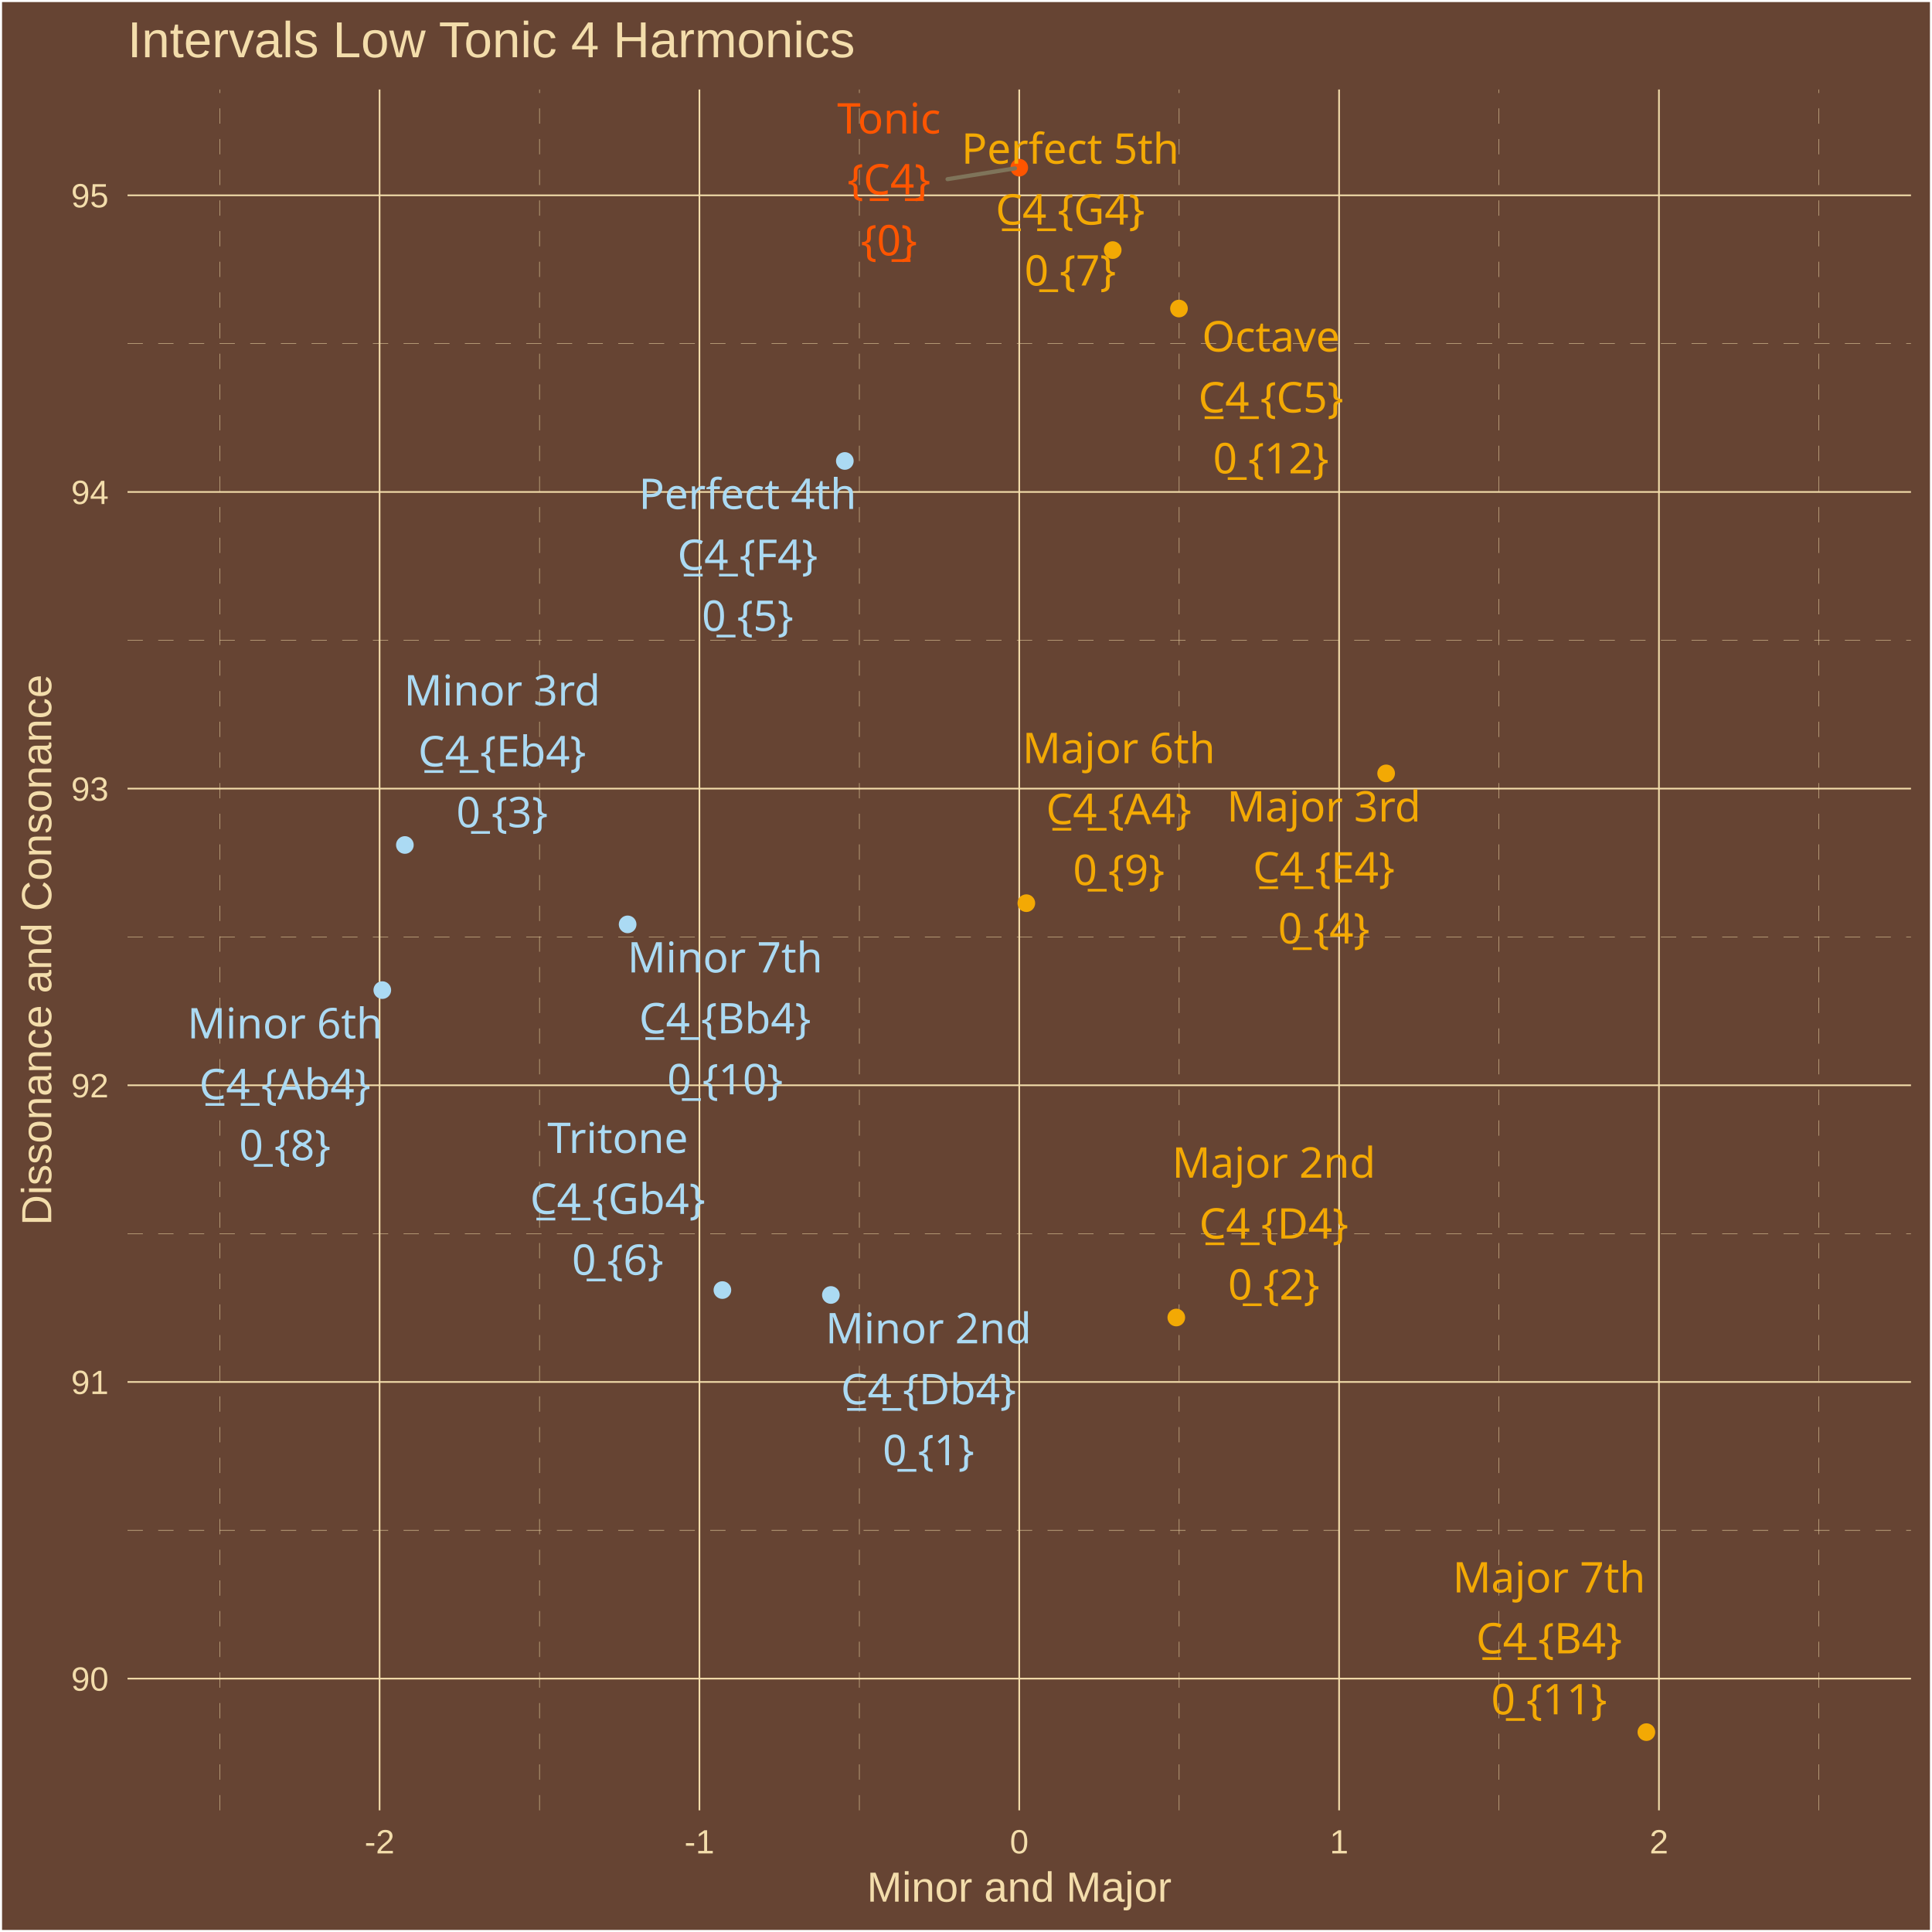
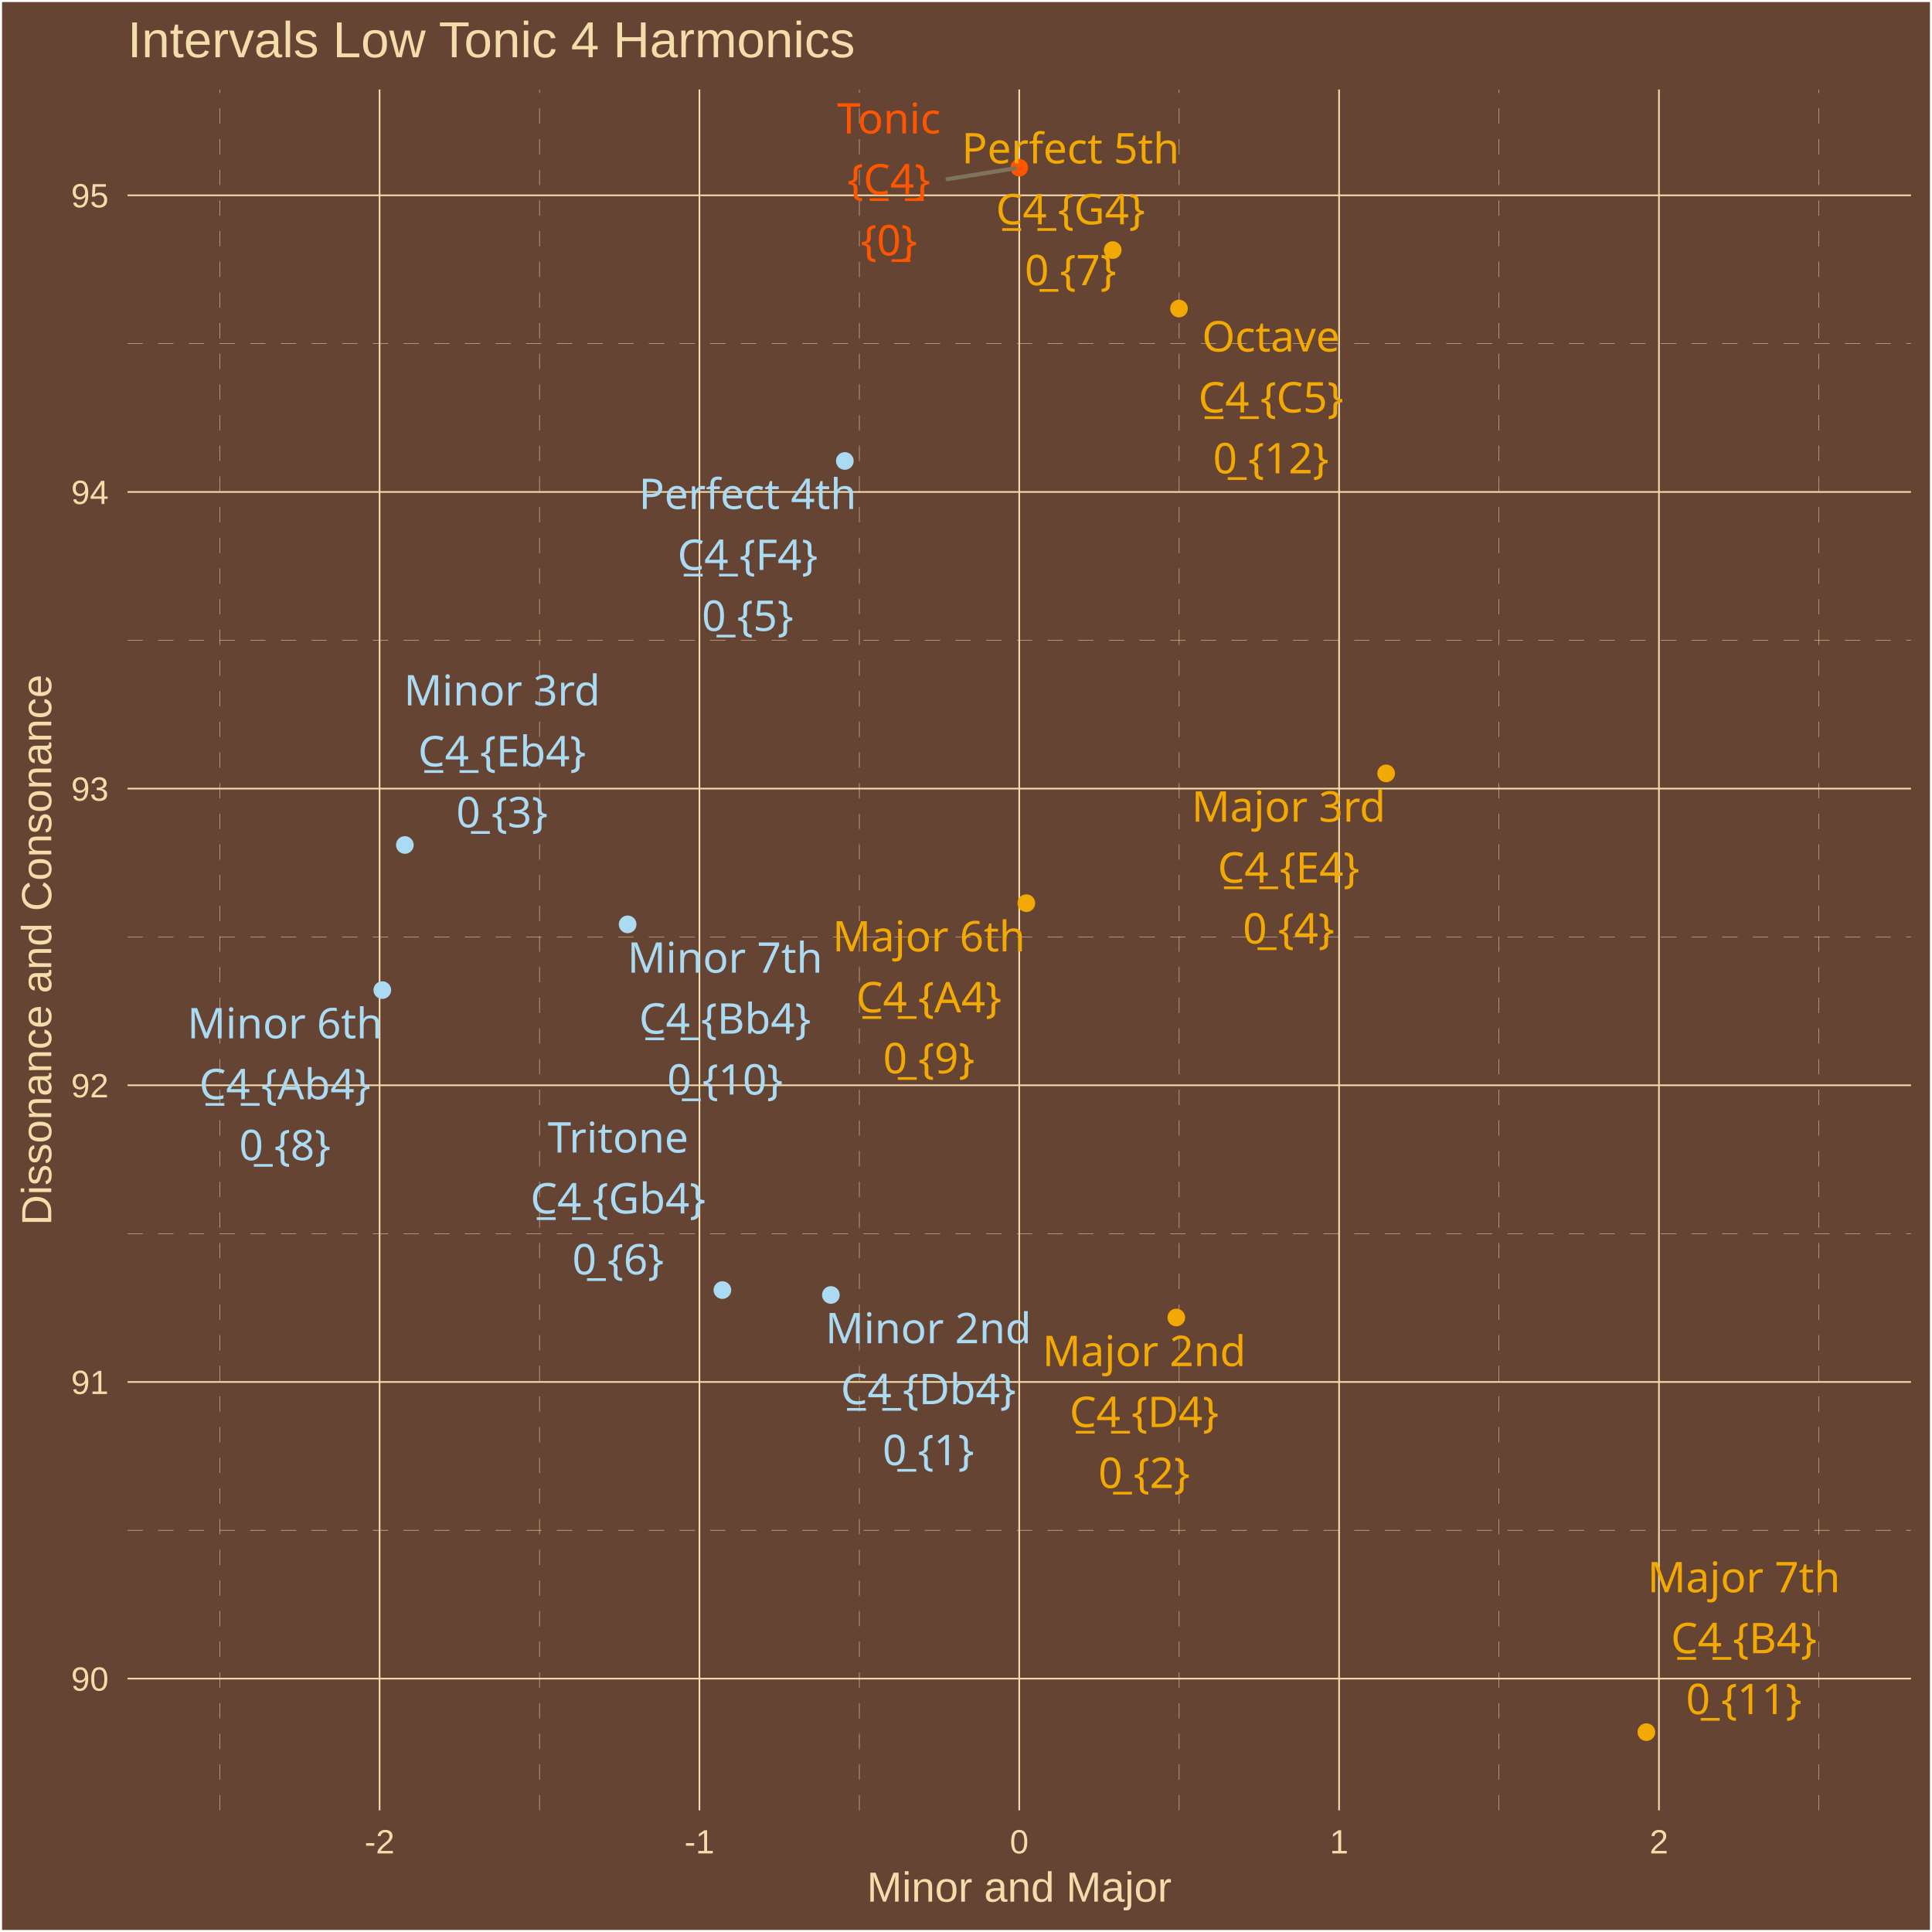
<svg xmlns="http://www.w3.org/2000/svg" class="svglite" width="504.00pt" height="504.00pt" viewBox="0 0 504.00 504.00">
  <defs>
    <style type="text/css">
    .svglite line, .svglite polyline, .svglite polygon, .svglite path, .svglite rect, .svglite circle {
      fill: none;
      stroke: #000000;
      stroke-linecap: round;
      stroke-linejoin: round;
      stroke-miterlimit: 10.00;
    }
    .svglite text {
      white-space: pre;
    }
  </style>
  </defs>
  <rect width="100%" height="100%" style="stroke: none; fill: #664433;" />
  <defs>
    <clipPath id="cpMC4wMHw1MDQuMDB8MC4wMHw1MDQuMDA=">
      <rect x="0.00" y="0.00" width="504.00" height="504.00" />
    </clipPath>
  </defs>
  <g clip-path="url(#cpMC4wMHw1MDQuMDB8MC4wMHw1MDQuMDA=)">
    <rect x="0.00" y="-0" width="504.00" height="504.00" style="stroke-width: 1.07; stroke: #FFFFFF; fill: #664433;" />
  </g>
  <defs>
    <clipPath id="cpMzMuMjd8NDk4LjUyfDIzLjM0fDQ3Mi4yNw==">
      <rect x="33.27" y="23.34" width="465.25" height="448.93" />
    </clipPath>
  </defs>
  <g clip-path="url(#cpMzMuMjd8NDk4LjUyfDIzLjM0fDQ3Mi4yNw==)">
    <rect x="33.27" y="23.34" width="465.25" height="448.93" style="stroke-width: 1.07; stroke: none; fill: #664433;" />
    <polyline points="33.27,399.20 498.52,399.20 " style="stroke-width: 0.11; stroke: #F3DDAB; stroke-dasharray: 4.00,4.00; stroke-linecap: butt;" />
    <polyline points="33.27,321.81 498.52,321.81 " style="stroke-width: 0.11; stroke: #F3DDAB; stroke-dasharray: 4.00,4.00; stroke-linecap: butt;" />
    <polyline points="33.27,244.42 498.52,244.42 " style="stroke-width: 0.11; stroke: #F3DDAB; stroke-dasharray: 4.00,4.00; stroke-linecap: butt;" />
    <polyline points="33.27,167.03 498.52,167.03 " style="stroke-width: 0.11; stroke: #F3DDAB; stroke-dasharray: 4.00,4.00; stroke-linecap: butt;" />
    <polyline points="33.27,89.64 498.52,89.64 " style="stroke-width: 0.11; stroke: #F3DDAB; stroke-dasharray: 4.00,4.00; stroke-linecap: butt;" />
    <polyline points="57.31,472.27 57.31,23.34 " style="stroke-width: 0.11; stroke: #F3DDAB; stroke-dasharray: 4.00,4.00; stroke-linecap: butt;" />
    <polyline points="140.74,472.27 140.74,23.34 " style="stroke-width: 0.11; stroke: #F3DDAB; stroke-dasharray: 4.00,4.00; stroke-linecap: butt;" />
    <polyline points="224.18,472.27 224.18,23.34 " style="stroke-width: 0.11; stroke: #F3DDAB; stroke-dasharray: 4.00,4.00; stroke-linecap: butt;" />
    <polyline points="307.61,472.27 307.61,23.34 " style="stroke-width: 0.11; stroke: #F3DDAB; stroke-dasharray: 4.00,4.00; stroke-linecap: butt;" />
    <polyline points="391.05,472.27 391.05,23.34 " style="stroke-width: 0.11; stroke: #F3DDAB; stroke-dasharray: 4.00,4.00; stroke-linecap: butt;" />
    <polyline points="474.48,472.27 474.48,23.34 " style="stroke-width: 0.11; stroke: #F3DDAB; stroke-dasharray: 4.00,4.00; stroke-linecap: butt;" />
    <polyline points="33.27,437.90 498.52,437.90 " style="stroke-width: 0.43; stroke: #F3DDAB; stroke-linecap: butt;" />
    <polyline points="33.27,360.51 498.52,360.51 " style="stroke-width: 0.43; stroke: #F3DDAB; stroke-linecap: butt;" />
    <polyline points="33.27,283.12 498.52,283.12 " style="stroke-width: 0.43; stroke: #F3DDAB; stroke-linecap: butt;" />
    <polyline points="33.27,205.73 498.52,205.73 " style="stroke-width: 0.43; stroke: #F3DDAB; stroke-linecap: butt;" />
    <polyline points="33.27,128.34 498.52,128.34 " style="stroke-width: 0.43; stroke: #F3DDAB; stroke-linecap: butt;" />
    <polyline points="33.27,50.95 498.52,50.95 " style="stroke-width: 0.43; stroke: #F3DDAB; stroke-linecap: butt;" />
    <polyline points="99.02,472.27 99.02,23.34 " style="stroke-width: 0.43; stroke: #F3DDAB; stroke-linecap: butt;" />
    <polyline points="182.46,472.27 182.46,23.34 " style="stroke-width: 0.43; stroke: #F3DDAB; stroke-linecap: butt;" />
    <polyline points="265.89,472.27 265.89,23.34 " style="stroke-width: 0.43; stroke: #F3DDAB; stroke-linecap: butt;" />
    <polyline points="349.33,472.27 349.33,23.34 " style="stroke-width: 0.43; stroke: #F3DDAB; stroke-linecap: butt;" />
    <polyline points="432.77,472.27 432.77,23.34 " style="stroke-width: 0.43; stroke: #F3DDAB; stroke-linecap: butt;" />
    <circle cx="265.89" cy="43.74" r="1.95" style="stroke-width: 0.71; stroke: #FF5500; fill: #FF5500;" />
    <circle cx="216.75" cy="337.82" r="1.95" style="stroke-width: 0.71; stroke: #ABDAF3; fill: #ABDAF3;" />
    <circle cx="306.86" cy="343.70" r="1.95" style="stroke-width: 0.71; stroke: #F3A904; fill: #F3A904;" />
    <circle cx="105.62" cy="220.43" r="1.95" style="stroke-width: 0.71; stroke: #ABDAF3; fill: #ABDAF3;" />
    <circle cx="361.60" cy="201.75" r="1.95" style="stroke-width: 0.71; stroke: #F3A904; fill: #F3A904;" />
    <circle cx="220.39" cy="120.25" r="1.95" style="stroke-width: 0.71; stroke: #ABDAF3; fill: #ABDAF3;" />
    <circle cx="188.45" cy="336.54" r="1.95" style="stroke-width: 0.71; stroke: #ABDAF3; fill: #ABDAF3;" />
    <circle cx="290.27" cy="65.24" r="1.95" style="stroke-width: 0.71; stroke: #F3A904; fill: #F3A904;" />
    <circle cx="99.73" cy="258.29" r="1.95" style="stroke-width: 0.71; stroke: #ABDAF3; fill: #ABDAF3;" />
    <circle cx="267.74" cy="235.61" r="1.95" style="stroke-width: 0.71; stroke: #F3A904; fill: #F3A904;" />
    <circle cx="163.73" cy="241.14" r="1.95" style="stroke-width: 0.71; stroke: #ABDAF3; fill: #ABDAF3;" />
    <circle cx="429.49" cy="451.86" r="1.95" style="stroke-width: 0.71; stroke: #F3A904; fill: #F3A904;" />
    <circle cx="307.56" cy="80.49" r="1.95" style="stroke-width: 0.71; stroke: #F3A904; fill: #F3A904;" />
-     <line x1="247.18" y1="46.74" x2="264.77" y2="43.92" style="stroke-width: 1.07; stroke: #7F745A;" />
-     <text x="231.90" y="34.83" text-anchor="middle" style="font-size: 11.04px;fill: #FF5500; font-family: &quot;Arial Unicode MS&quot;;" textLength="26.97px" lengthAdjust="spacingAndGlyphs">Tonic</text>
-     <text x="231.90" y="50.73" text-anchor="middle" style="font-size: 11.04px;fill: #FF5500; font-family: &quot;Arial Unicode MS&quot;;" textLength="21.47px" lengthAdjust="spacingAndGlyphs">{C̲4̲}</text>
-     <text x="231.90" y="66.63" text-anchor="middle" style="font-size: 11.04px;fill: #FF5500; font-family: &quot;Arial Unicode MS&quot;;" textLength="13.51px" lengthAdjust="spacingAndGlyphs">{0̲}</text>
-     <text x="242.21" y="350.43" text-anchor="middle" style="font-size: 11.04px;fill: #ABDAF3; font-family: &quot;Arial Unicode MS&quot;;" textLength="49.05px" lengthAdjust="spacingAndGlyphs">Minor 2nd</text>
-     <text x="242.21" y="366.33" text-anchor="middle" style="font-size: 11.04px;fill: #ABDAF3; font-family: &quot;Arial Unicode MS&quot;;" textLength="44.77px" lengthAdjust="spacingAndGlyphs">C̲4̲ {Db4}</text>
-     <text x="242.21" y="382.22" text-anchor="middle" style="font-size: 11.04px;fill: #ABDAF3; font-family: &quot;Arial Unicode MS&quot;;" textLength="22.71px" lengthAdjust="spacingAndGlyphs">0̲ {1}</text>
-     <text x="332.30" y="307.22" text-anchor="middle" style="font-size: 11.04px;fill: #F3A904; font-family: &quot;Arial Unicode MS&quot;;" textLength="49.05px" lengthAdjust="spacingAndGlyphs">Major 2nd</text>
-     <text x="332.30" y="323.12" text-anchor="middle" style="font-size: 11.04px;fill: #F3A904; font-family: &quot;Arial Unicode MS&quot;;" textLength="38.64px" lengthAdjust="spacingAndGlyphs">C̲4̲ {D4}</text>
-     <text x="332.30" y="339.02" text-anchor="middle" style="font-size: 11.04px;fill: #F3A904; font-family: &quot;Arial Unicode MS&quot;;" textLength="22.71px" lengthAdjust="spacingAndGlyphs">0̲ {2}</text>
-     <text x="130.98" y="184.02" text-anchor="middle" style="font-size: 11.04px;fill: #ABDAF3; font-family: &quot;Arial Unicode MS&quot;;" textLength="46.58px" lengthAdjust="spacingAndGlyphs">Minor 3rd</text>
-     <text x="130.98" y="199.92" text-anchor="middle" style="font-size: 11.04px;fill: #ABDAF3; font-family: &quot;Arial Unicode MS&quot;;" textLength="44.16px" lengthAdjust="spacingAndGlyphs">C̲4̲ {Eb4}</text>
-     <text x="130.98" y="215.81" text-anchor="middle" style="font-size: 11.04px;fill: #ABDAF3; font-family: &quot;Arial Unicode MS&quot;;" textLength="22.71px" lengthAdjust="spacingAndGlyphs">0̲ {3}</text>
-     <text x="345.35" y="214.32" text-anchor="middle" style="font-size: 11.04px;fill: #F3A904; font-family: &quot;Arial Unicode MS&quot;;" textLength="46.58px" lengthAdjust="spacingAndGlyphs">Major 3rd</text>
-     <text x="345.35" y="230.22" text-anchor="middle" style="font-size: 11.04px;fill: #F3A904; font-family: &quot;Arial Unicode MS&quot;;" textLength="38.03px" lengthAdjust="spacingAndGlyphs">C̲4̲ {E4}</text>
-     <text x="345.35" y="246.12" text-anchor="middle" style="font-size: 11.04px;fill: #F3A904; font-family: &quot;Arial Unicode MS&quot;;" textLength="22.71px" lengthAdjust="spacingAndGlyphs">0̲ {4}</text>
+     <line x1="247.17" y1="46.74" x2="264.77" y2="43.92" style="stroke-width: 1.07; stroke: #7F745A;" />
+     <text x="231.88" y="34.83" text-anchor="middle" style="font-size: 11.04px;fill: #FF5500; font-family: &quot;Arial Unicode MS&quot;;" textLength="26.97px" lengthAdjust="spacingAndGlyphs">Tonic</text>
+     <text x="231.88" y="50.73" text-anchor="middle" style="font-size: 11.04px;fill: #FF5500; font-family: &quot;Arial Unicode MS&quot;;" textLength="21.47px" lengthAdjust="spacingAndGlyphs">{C̲4̲}</text>
+     <text x="231.88" y="66.63" text-anchor="middle" style="font-size: 11.04px;fill: #FF5500; font-family: &quot;Arial Unicode MS&quot;;" textLength="13.51px" lengthAdjust="spacingAndGlyphs">{0̲}</text>
+     <text x="242.18" y="350.41" text-anchor="middle" style="font-size: 11.04px;fill: #ABDAF3; font-family: &quot;Arial Unicode MS&quot;;" textLength="49.05px" lengthAdjust="spacingAndGlyphs">Minor 2nd</text>
+     <text x="242.18" y="366.31" text-anchor="middle" style="font-size: 11.04px;fill: #ABDAF3; font-family: &quot;Arial Unicode MS&quot;;" textLength="44.77px" lengthAdjust="spacingAndGlyphs">C̲4̲ {Db4}</text>
+     <text x="242.18" y="382.21" text-anchor="middle" style="font-size: 11.04px;fill: #ABDAF3; font-family: &quot;Arial Unicode MS&quot;;" textLength="22.71px" lengthAdjust="spacingAndGlyphs">0̲ {1}</text>
+     <text x="298.47" y="356.38" text-anchor="middle" style="font-size: 11.04px;fill: #F3A904; font-family: &quot;Arial Unicode MS&quot;;" textLength="49.05px" lengthAdjust="spacingAndGlyphs">Major 2nd</text>
+     <text x="298.47" y="372.27" text-anchor="middle" style="font-size: 11.04px;fill: #F3A904; font-family: &quot;Arial Unicode MS&quot;;" textLength="38.64px" lengthAdjust="spacingAndGlyphs">C̲4̲ {D4}</text>
+     <text x="298.47" y="388.17" text-anchor="middle" style="font-size: 11.04px;fill: #F3A904; font-family: &quot;Arial Unicode MS&quot;;" textLength="22.71px" lengthAdjust="spacingAndGlyphs">0̲ {2}</text>
+     <text x="130.96" y="184.02" text-anchor="middle" style="font-size: 11.04px;fill: #ABDAF3; font-family: &quot;Arial Unicode MS&quot;;" textLength="46.58px" lengthAdjust="spacingAndGlyphs">Minor 3rd</text>
+     <text x="130.96" y="199.92" text-anchor="middle" style="font-size: 11.04px;fill: #ABDAF3; font-family: &quot;Arial Unicode MS&quot;;" textLength="44.16px" lengthAdjust="spacingAndGlyphs">C̲4̲ {Eb4}</text>
+     <text x="130.96" y="215.82" text-anchor="middle" style="font-size: 11.04px;fill: #ABDAF3; font-family: &quot;Arial Unicode MS&quot;;" textLength="22.71px" lengthAdjust="spacingAndGlyphs">0̲ {3}</text>
+     <text x="336.16" y="214.35" text-anchor="middle" style="font-size: 11.04px;fill: #F3A904; font-family: &quot;Arial Unicode MS&quot;;" textLength="46.58px" lengthAdjust="spacingAndGlyphs">Major 3rd</text>
+     <text x="336.16" y="230.25" text-anchor="middle" style="font-size: 11.04px;fill: #F3A904; font-family: &quot;Arial Unicode MS&quot;;" textLength="38.03px" lengthAdjust="spacingAndGlyphs">C̲4̲ {E4}</text>
+     <text x="336.16" y="246.14" text-anchor="middle" style="font-size: 11.04px;fill: #F3A904; font-family: &quot;Arial Unicode MS&quot;;" textLength="22.71px" lengthAdjust="spacingAndGlyphs">0̲ {4}</text>
    <text x="195.03" y="132.78" text-anchor="middle" style="font-size: 11.04px;fill: #ABDAF3; font-family: &quot;Arial Unicode MS&quot;;" textLength="53.35px" lengthAdjust="spacingAndGlyphs">Perfect 4th</text>
    <text x="195.03" y="148.68" text-anchor="middle" style="font-size: 11.04px;fill: #ABDAF3; font-family: &quot;Arial Unicode MS&quot;;" textLength="37.41px" lengthAdjust="spacingAndGlyphs">C̲4̲ {F4}</text>
    <text x="195.03" y="164.58" text-anchor="middle" style="font-size: 11.04px;fill: #ABDAF3; font-family: &quot;Arial Unicode MS&quot;;" textLength="22.71px" lengthAdjust="spacingAndGlyphs">0̲ {5}</text>
-     <text x="161.14" y="300.77" text-anchor="middle" style="font-size: 11.04px;fill: #ABDAF3; font-family: &quot;Arial Unicode MS&quot;;" textLength="34.33px" lengthAdjust="spacingAndGlyphs">Tritone</text>
-     <text x="161.14" y="316.67" text-anchor="middle" style="font-size: 11.04px;fill: #ABDAF3; font-family: &quot;Arial Unicode MS&quot;;" textLength="45.39px" lengthAdjust="spacingAndGlyphs">C̲4̲ {Gb4}</text>
-     <text x="161.14" y="332.56" text-anchor="middle" style="font-size: 11.04px;fill: #ABDAF3; font-family: &quot;Arial Unicode MS&quot;;" textLength="22.71px" lengthAdjust="spacingAndGlyphs">0̲ {6}</text>
-     <text x="279.19" y="42.70" text-anchor="middle" style="font-size: 11.04px;fill: #F3A904; font-family: &quot;Arial Unicode MS&quot;;" textLength="53.35px" lengthAdjust="spacingAndGlyphs">Perfect 5th</text>
-     <text x="279.19" y="58.59" text-anchor="middle" style="font-size: 11.04px;fill: #F3A904; font-family: &quot;Arial Unicode MS&quot;;" textLength="39.25px" lengthAdjust="spacingAndGlyphs">C̲4̲ {G4}</text>
-     <text x="279.19" y="74.49" text-anchor="middle" style="font-size: 11.04px;fill: #F3A904; font-family: &quot;Arial Unicode MS&quot;;" textLength="22.71px" lengthAdjust="spacingAndGlyphs">0̲ {7}</text>
-     <text x="74.32" y="270.88" text-anchor="middle" style="font-size: 11.04px;fill: #ABDAF3; font-family: &quot;Arial Unicode MS&quot;;" textLength="45.98px" lengthAdjust="spacingAndGlyphs">Minor 6th</text>
-     <text x="74.32" y="286.77" text-anchor="middle" style="font-size: 11.04px;fill: #ABDAF3; font-family: &quot;Arial Unicode MS&quot;;" textLength="44.16px" lengthAdjust="spacingAndGlyphs">C̲4̲ {Ab4}</text>
-     <text x="74.32" y="302.67" text-anchor="middle" style="font-size: 11.04px;fill: #ABDAF3; font-family: &quot;Arial Unicode MS&quot;;" textLength="22.71px" lengthAdjust="spacingAndGlyphs">0̲ {8}</text>
-     <text x="291.86" y="199.08" text-anchor="middle" style="font-size: 11.04px;fill: #F3A904; font-family: &quot;Arial Unicode MS&quot;;" textLength="45.98px" lengthAdjust="spacingAndGlyphs">Major 6th</text>
-     <text x="291.86" y="214.98" text-anchor="middle" style="font-size: 11.04px;fill: #F3A904; font-family: &quot;Arial Unicode MS&quot;;" textLength="38.03px" lengthAdjust="spacingAndGlyphs">C̲4̲ {A4}</text>
-     <text x="291.86" y="230.88" text-anchor="middle" style="font-size: 11.04px;fill: #F3A904; font-family: &quot;Arial Unicode MS&quot;;" textLength="22.71px" lengthAdjust="spacingAndGlyphs">0̲ {9}</text>
-     <text x="189.14" y="253.68" text-anchor="middle" style="font-size: 11.04px;fill: #ABDAF3; font-family: &quot;Arial Unicode MS&quot;;" textLength="45.98px" lengthAdjust="spacingAndGlyphs">Minor 7th</text>
-     <text x="189.14" y="269.58" text-anchor="middle" style="font-size: 11.04px;fill: #ABDAF3; font-family: &quot;Arial Unicode MS&quot;;" textLength="44.16px" lengthAdjust="spacingAndGlyphs">C̲4̲ {Bb4}</text>
-     <text x="189.14" y="285.48" text-anchor="middle" style="font-size: 11.04px;fill: #ABDAF3; font-family: &quot;Arial Unicode MS&quot;;" textLength="28.84px" lengthAdjust="spacingAndGlyphs">0̲ {10}</text>
-     <text x="404.10" y="415.42" text-anchor="middle" style="font-size: 11.04px;fill: #F3A904; font-family: &quot;Arial Unicode MS&quot;;" textLength="45.98px" lengthAdjust="spacingAndGlyphs">Major 7th</text>
-     <text x="404.10" y="431.32" text-anchor="middle" style="font-size: 11.04px;fill: #F3A904; font-family: &quot;Arial Unicode MS&quot;;" textLength="38.03px" lengthAdjust="spacingAndGlyphs">C̲4̲ {B4}</text>
-     <text x="404.10" y="447.22" text-anchor="middle" style="font-size: 11.04px;fill: #F3A904; font-family: &quot;Arial Unicode MS&quot;;" textLength="28.84px" lengthAdjust="spacingAndGlyphs">0̲ {11}</text>
+     <text x="161.23" y="300.66" text-anchor="middle" style="font-size: 11.04px;fill: #ABDAF3; font-family: &quot;Arial Unicode MS&quot;;" textLength="34.33px" lengthAdjust="spacingAndGlyphs">Tritone</text>
+     <text x="161.23" y="316.55" text-anchor="middle" style="font-size: 11.04px;fill: #ABDAF3; font-family: &quot;Arial Unicode MS&quot;;" textLength="45.39px" lengthAdjust="spacingAndGlyphs">C̲4̲ {Gb4}</text>
+     <text x="161.23" y="332.45" text-anchor="middle" style="font-size: 11.04px;fill: #ABDAF3; font-family: &quot;Arial Unicode MS&quot;;" textLength="22.71px" lengthAdjust="spacingAndGlyphs">0̲ {6}</text>
+     <text x="279.26" y="42.62" text-anchor="middle" style="font-size: 11.04px;fill: #F3A904; font-family: &quot;Arial Unicode MS&quot;;" textLength="53.35px" lengthAdjust="spacingAndGlyphs">Perfect 5th</text>
+     <text x="279.26" y="58.52" text-anchor="middle" style="font-size: 11.04px;fill: #F3A904; font-family: &quot;Arial Unicode MS&quot;;" textLength="39.25px" lengthAdjust="spacingAndGlyphs">C̲4̲ {G4}</text>
+     <text x="279.26" y="74.41" text-anchor="middle" style="font-size: 11.04px;fill: #F3A904; font-family: &quot;Arial Unicode MS&quot;;" textLength="22.71px" lengthAdjust="spacingAndGlyphs">0̲ {7}</text>
+     <text x="74.32" y="270.87" text-anchor="middle" style="font-size: 11.04px;fill: #ABDAF3; font-family: &quot;Arial Unicode MS&quot;;" textLength="45.98px" lengthAdjust="spacingAndGlyphs">Minor 6th</text>
+     <text x="74.32" y="286.76" text-anchor="middle" style="font-size: 11.04px;fill: #ABDAF3; font-family: &quot;Arial Unicode MS&quot;;" textLength="44.16px" lengthAdjust="spacingAndGlyphs">C̲4̲ {Ab4}</text>
+     <text x="74.32" y="302.66" text-anchor="middle" style="font-size: 11.04px;fill: #ABDAF3; font-family: &quot;Arial Unicode MS&quot;;" textLength="22.71px" lengthAdjust="spacingAndGlyphs">0̲ {8}</text>
+     <text x="242.31" y="248.19" text-anchor="middle" style="font-size: 11.04px;fill: #F3A904; font-family: &quot;Arial Unicode MS&quot;;" textLength="45.98px" lengthAdjust="spacingAndGlyphs">Major 6th</text>
+     <text x="242.31" y="264.09" text-anchor="middle" style="font-size: 11.04px;fill: #F3A904; font-family: &quot;Arial Unicode MS&quot;;" textLength="38.03px" lengthAdjust="spacingAndGlyphs">C̲4̲ {A4}</text>
+     <text x="242.31" y="279.99" text-anchor="middle" style="font-size: 11.04px;fill: #F3A904; font-family: &quot;Arial Unicode MS&quot;;" textLength="22.71px" lengthAdjust="spacingAndGlyphs">0̲ {9}</text>
+     <text x="189.13" y="253.75" text-anchor="middle" style="font-size: 11.04px;fill: #ABDAF3; font-family: &quot;Arial Unicode MS&quot;;" textLength="45.98px" lengthAdjust="spacingAndGlyphs">Minor 7th</text>
+     <text x="189.13" y="269.65" text-anchor="middle" style="font-size: 11.04px;fill: #ABDAF3; font-family: &quot;Arial Unicode MS&quot;;" textLength="44.16px" lengthAdjust="spacingAndGlyphs">C̲4̲ {Bb4}</text>
+     <text x="189.13" y="285.55" text-anchor="middle" style="font-size: 11.04px;fill: #ABDAF3; font-family: &quot;Arial Unicode MS&quot;;" textLength="28.84px" lengthAdjust="spacingAndGlyphs">0̲ {10}</text>
+     <text x="454.92" y="415.38" text-anchor="middle" style="font-size: 11.04px;fill: #F3A904; font-family: &quot;Arial Unicode MS&quot;;" textLength="45.98px" lengthAdjust="spacingAndGlyphs">Major 7th</text>
+     <text x="454.92" y="431.28" text-anchor="middle" style="font-size: 11.04px;fill: #F3A904; font-family: &quot;Arial Unicode MS&quot;;" textLength="38.03px" lengthAdjust="spacingAndGlyphs">C̲4̲ {B4}</text>
+     <text x="454.92" y="447.17" text-anchor="middle" style="font-size: 11.04px;fill: #F3A904; font-family: &quot;Arial Unicode MS&quot;;" textLength="28.84px" lengthAdjust="spacingAndGlyphs">0̲ {11}</text>
    <text x="331.54" y="91.70" text-anchor="middle" style="font-size: 11.04px;fill: #F3A904; font-family: &quot;Arial Unicode MS&quot;;" textLength="34.95px" lengthAdjust="spacingAndGlyphs">Octave</text>
    <text x="331.54" y="107.60" text-anchor="middle" style="font-size: 11.04px;fill: #F3A904; font-family: &quot;Arial Unicode MS&quot;;" textLength="38.64px" lengthAdjust="spacingAndGlyphs">C̲4̲ {C5}</text>
    <text x="331.54" y="123.49" text-anchor="middle" style="font-size: 11.04px;fill: #F3A904; font-family: &quot;Arial Unicode MS&quot;;" textLength="28.84px" lengthAdjust="spacingAndGlyphs">0̲ {12}</text>
  </g>
  <g clip-path="url(#cpMC4wMHw1MDQuMDB8MC4wMHw1MDQuMDA=)">
    <text x="28.34" y="441.05" text-anchor="end" style="font-size: 8.80px;fill: #F3DDAB; font-family: &quot;Arial&quot;;" textLength="9.79px" lengthAdjust="spacingAndGlyphs">90</text>
    <text x="28.34" y="363.66" text-anchor="end" style="font-size: 8.80px;fill: #F3DDAB; font-family: &quot;Arial&quot;;" textLength="9.79px" lengthAdjust="spacingAndGlyphs">91</text>
    <text x="28.34" y="286.27" text-anchor="end" style="font-size: 8.80px;fill: #F3DDAB; font-family: &quot;Arial&quot;;" textLength="9.79px" lengthAdjust="spacingAndGlyphs">92</text>
    <text x="28.34" y="208.88" text-anchor="end" style="font-size: 8.80px;fill: #F3DDAB; font-family: &quot;Arial&quot;;" textLength="9.79px" lengthAdjust="spacingAndGlyphs">93</text>
    <text x="28.34" y="131.49" text-anchor="end" style="font-size: 8.80px;fill: #F3DDAB; font-family: &quot;Arial&quot;;" textLength="9.79px" lengthAdjust="spacingAndGlyphs">94</text>
    <text x="28.34" y="54.10" text-anchor="end" style="font-size: 8.80px;fill: #F3DDAB; font-family: &quot;Arial&quot;;" textLength="9.79px" lengthAdjust="spacingAndGlyphs">95</text>
    <text x="99.02" y="483.50" text-anchor="middle" style="font-size: 8.80px;fill: #F3DDAB; font-family: &quot;Arial&quot;;" textLength="7.83px" lengthAdjust="spacingAndGlyphs">-2</text>
    <text x="182.46" y="483.50" text-anchor="middle" style="font-size: 8.80px;fill: #F3DDAB; font-family: &quot;Arial&quot;;" textLength="7.83px" lengthAdjust="spacingAndGlyphs">-1</text>
    <text x="265.89" y="483.50" text-anchor="middle" style="font-size: 8.80px;fill: #F3DDAB; font-family: &quot;Arial&quot;;" textLength="4.90px" lengthAdjust="spacingAndGlyphs">0</text>
    <text x="349.33" y="483.50" text-anchor="middle" style="font-size: 8.80px;fill: #F3DDAB; font-family: &quot;Arial&quot;;" textLength="4.90px" lengthAdjust="spacingAndGlyphs">1</text>
    <text x="432.77" y="483.50" text-anchor="middle" style="font-size: 8.80px;fill: #F3DDAB; font-family: &quot;Arial&quot;;" textLength="4.90px" lengthAdjust="spacingAndGlyphs">2</text>
    <text x="265.89" y="496.09" text-anchor="middle" style="font-size: 11.00px;fill: #F3DDAB; font-family: &quot;Arial&quot;;" textLength="79.49px" lengthAdjust="spacingAndGlyphs">Minor and Major</text>
    <text transform="translate(13.37,247.80) rotate(-90)" text-anchor="middle" style="font-size: 11.00px;fill: #F3DDAB; font-family: &quot;Arial&quot;;" textLength="143.73px" lengthAdjust="spacingAndGlyphs">Dissonance and Consonance</text>
    <text x="33.27" y="14.94" style="font-size: 13.20px;fill: #F3DDAB; font-family: &quot;Arial&quot;;" textLength="191.34px" lengthAdjust="spacingAndGlyphs">Intervals Low Tonic 4 Harmonics</text>
  </g>
</svg>
